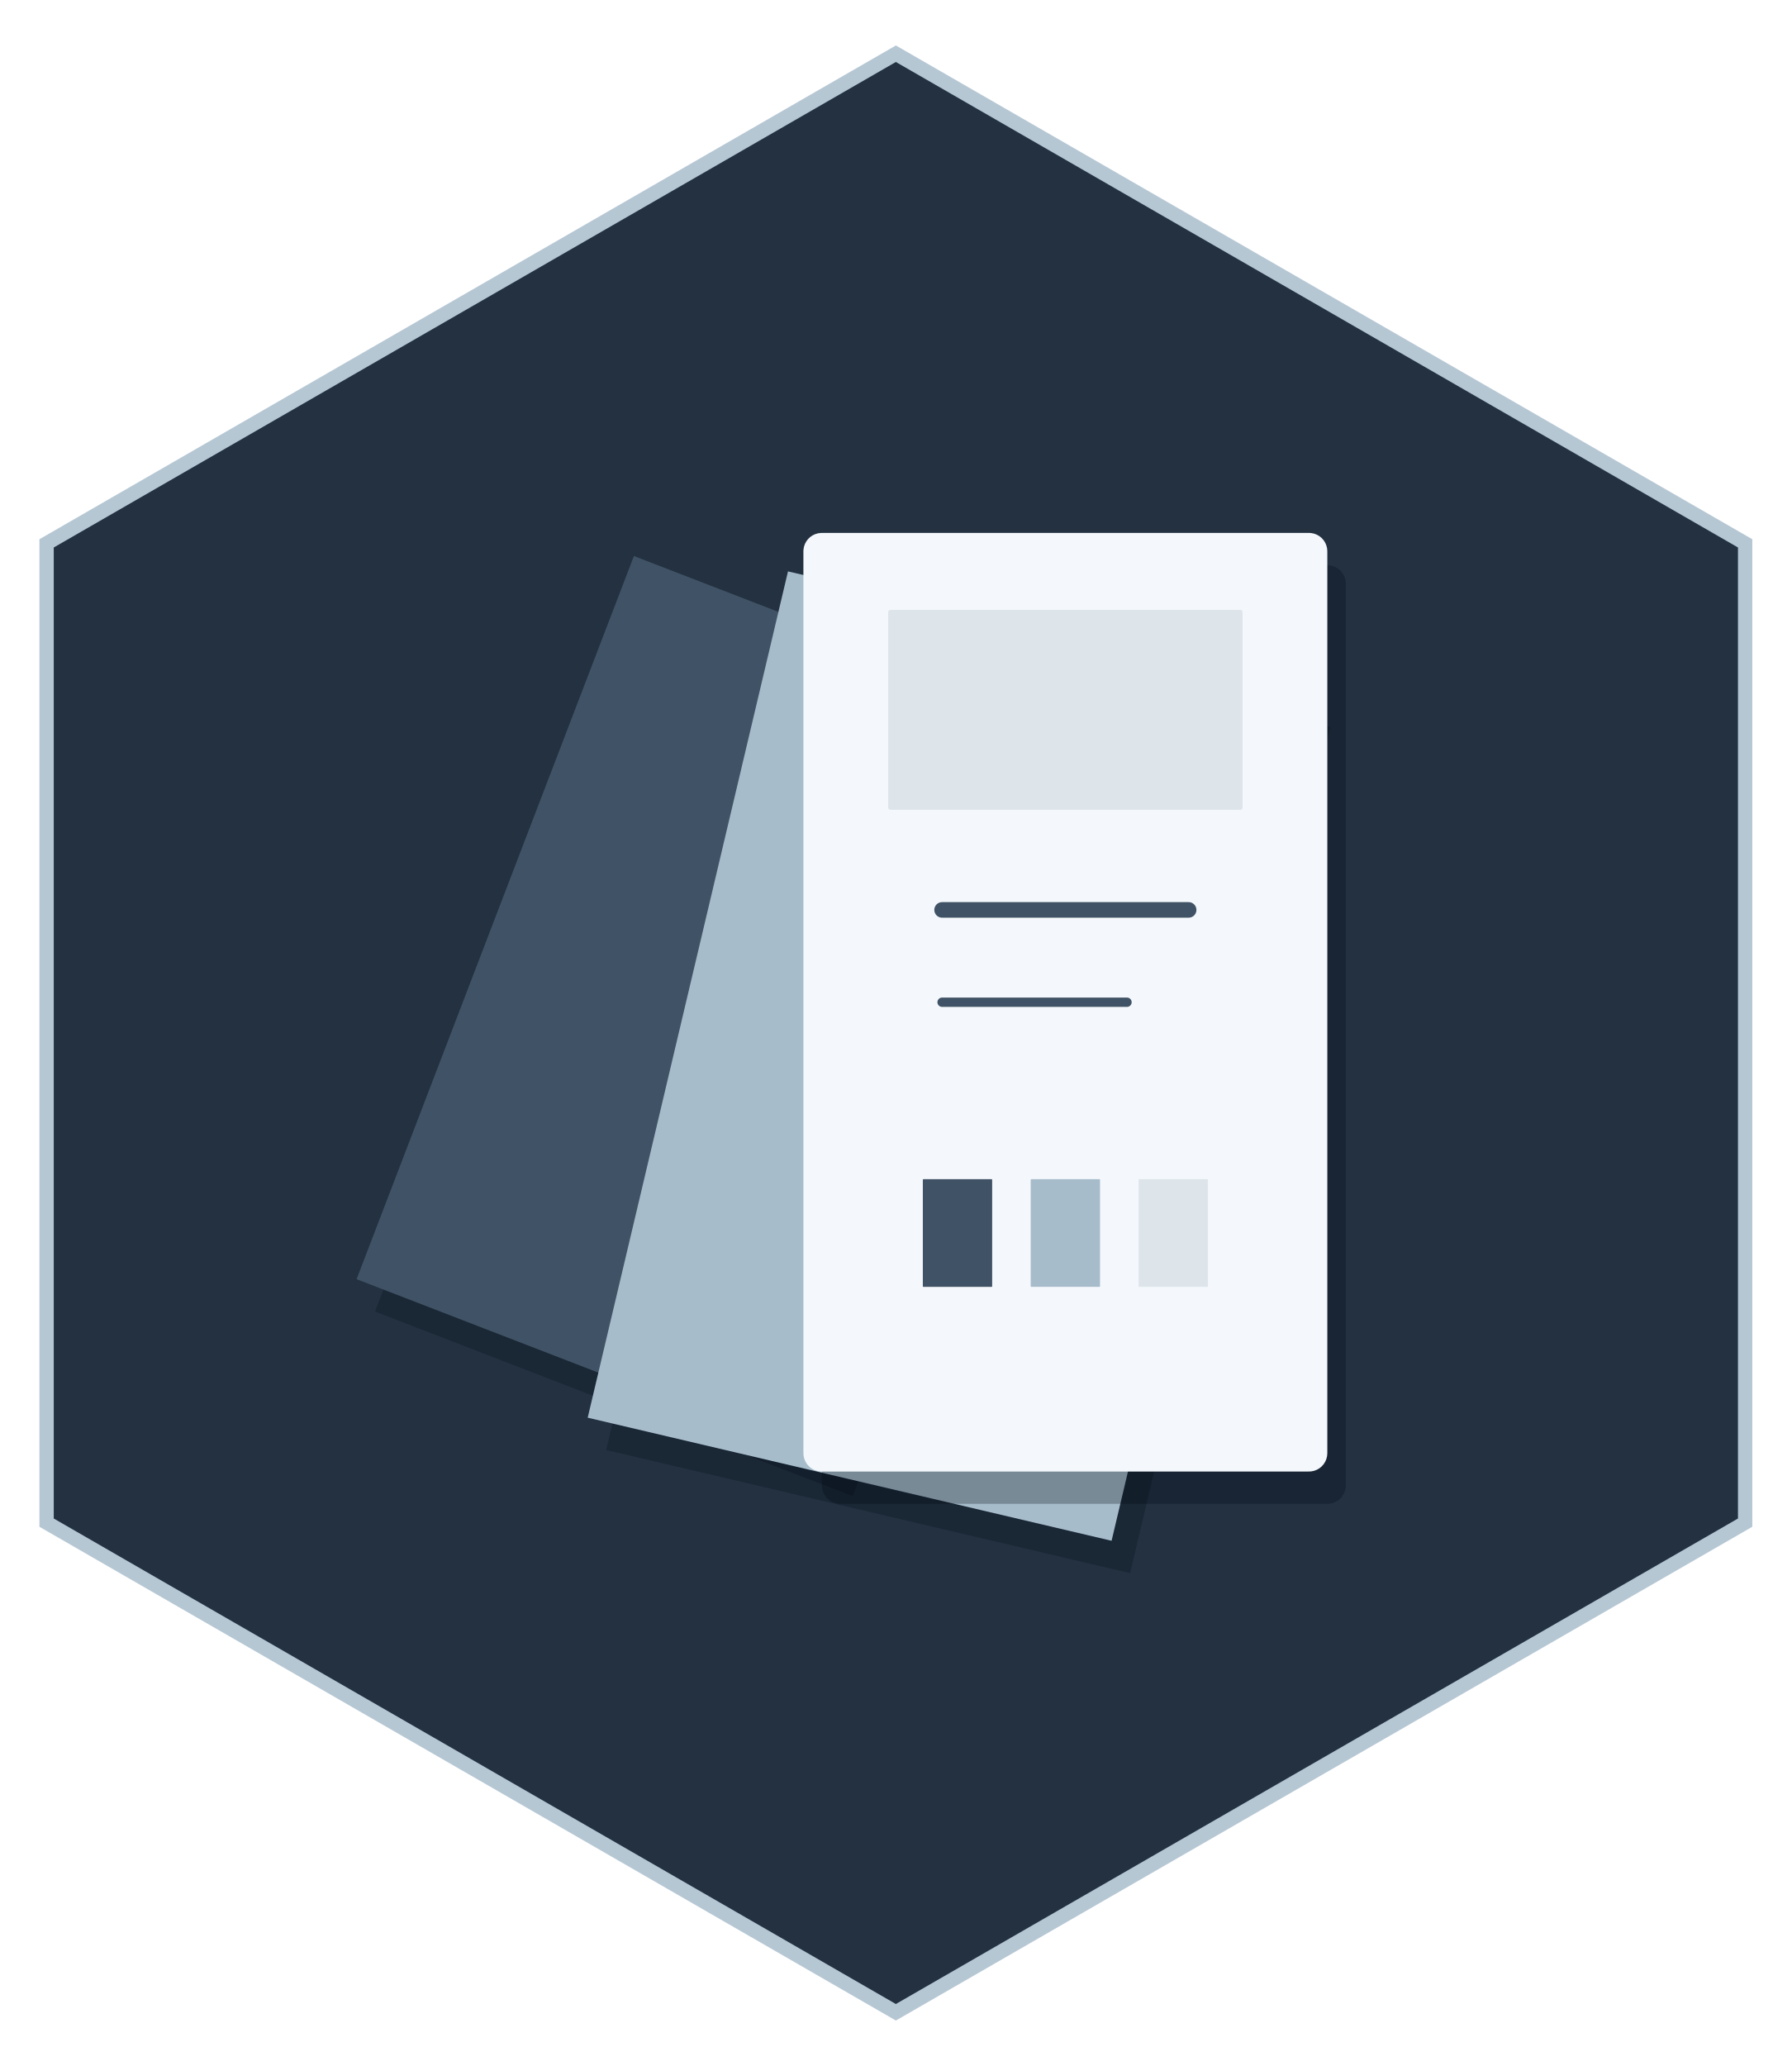
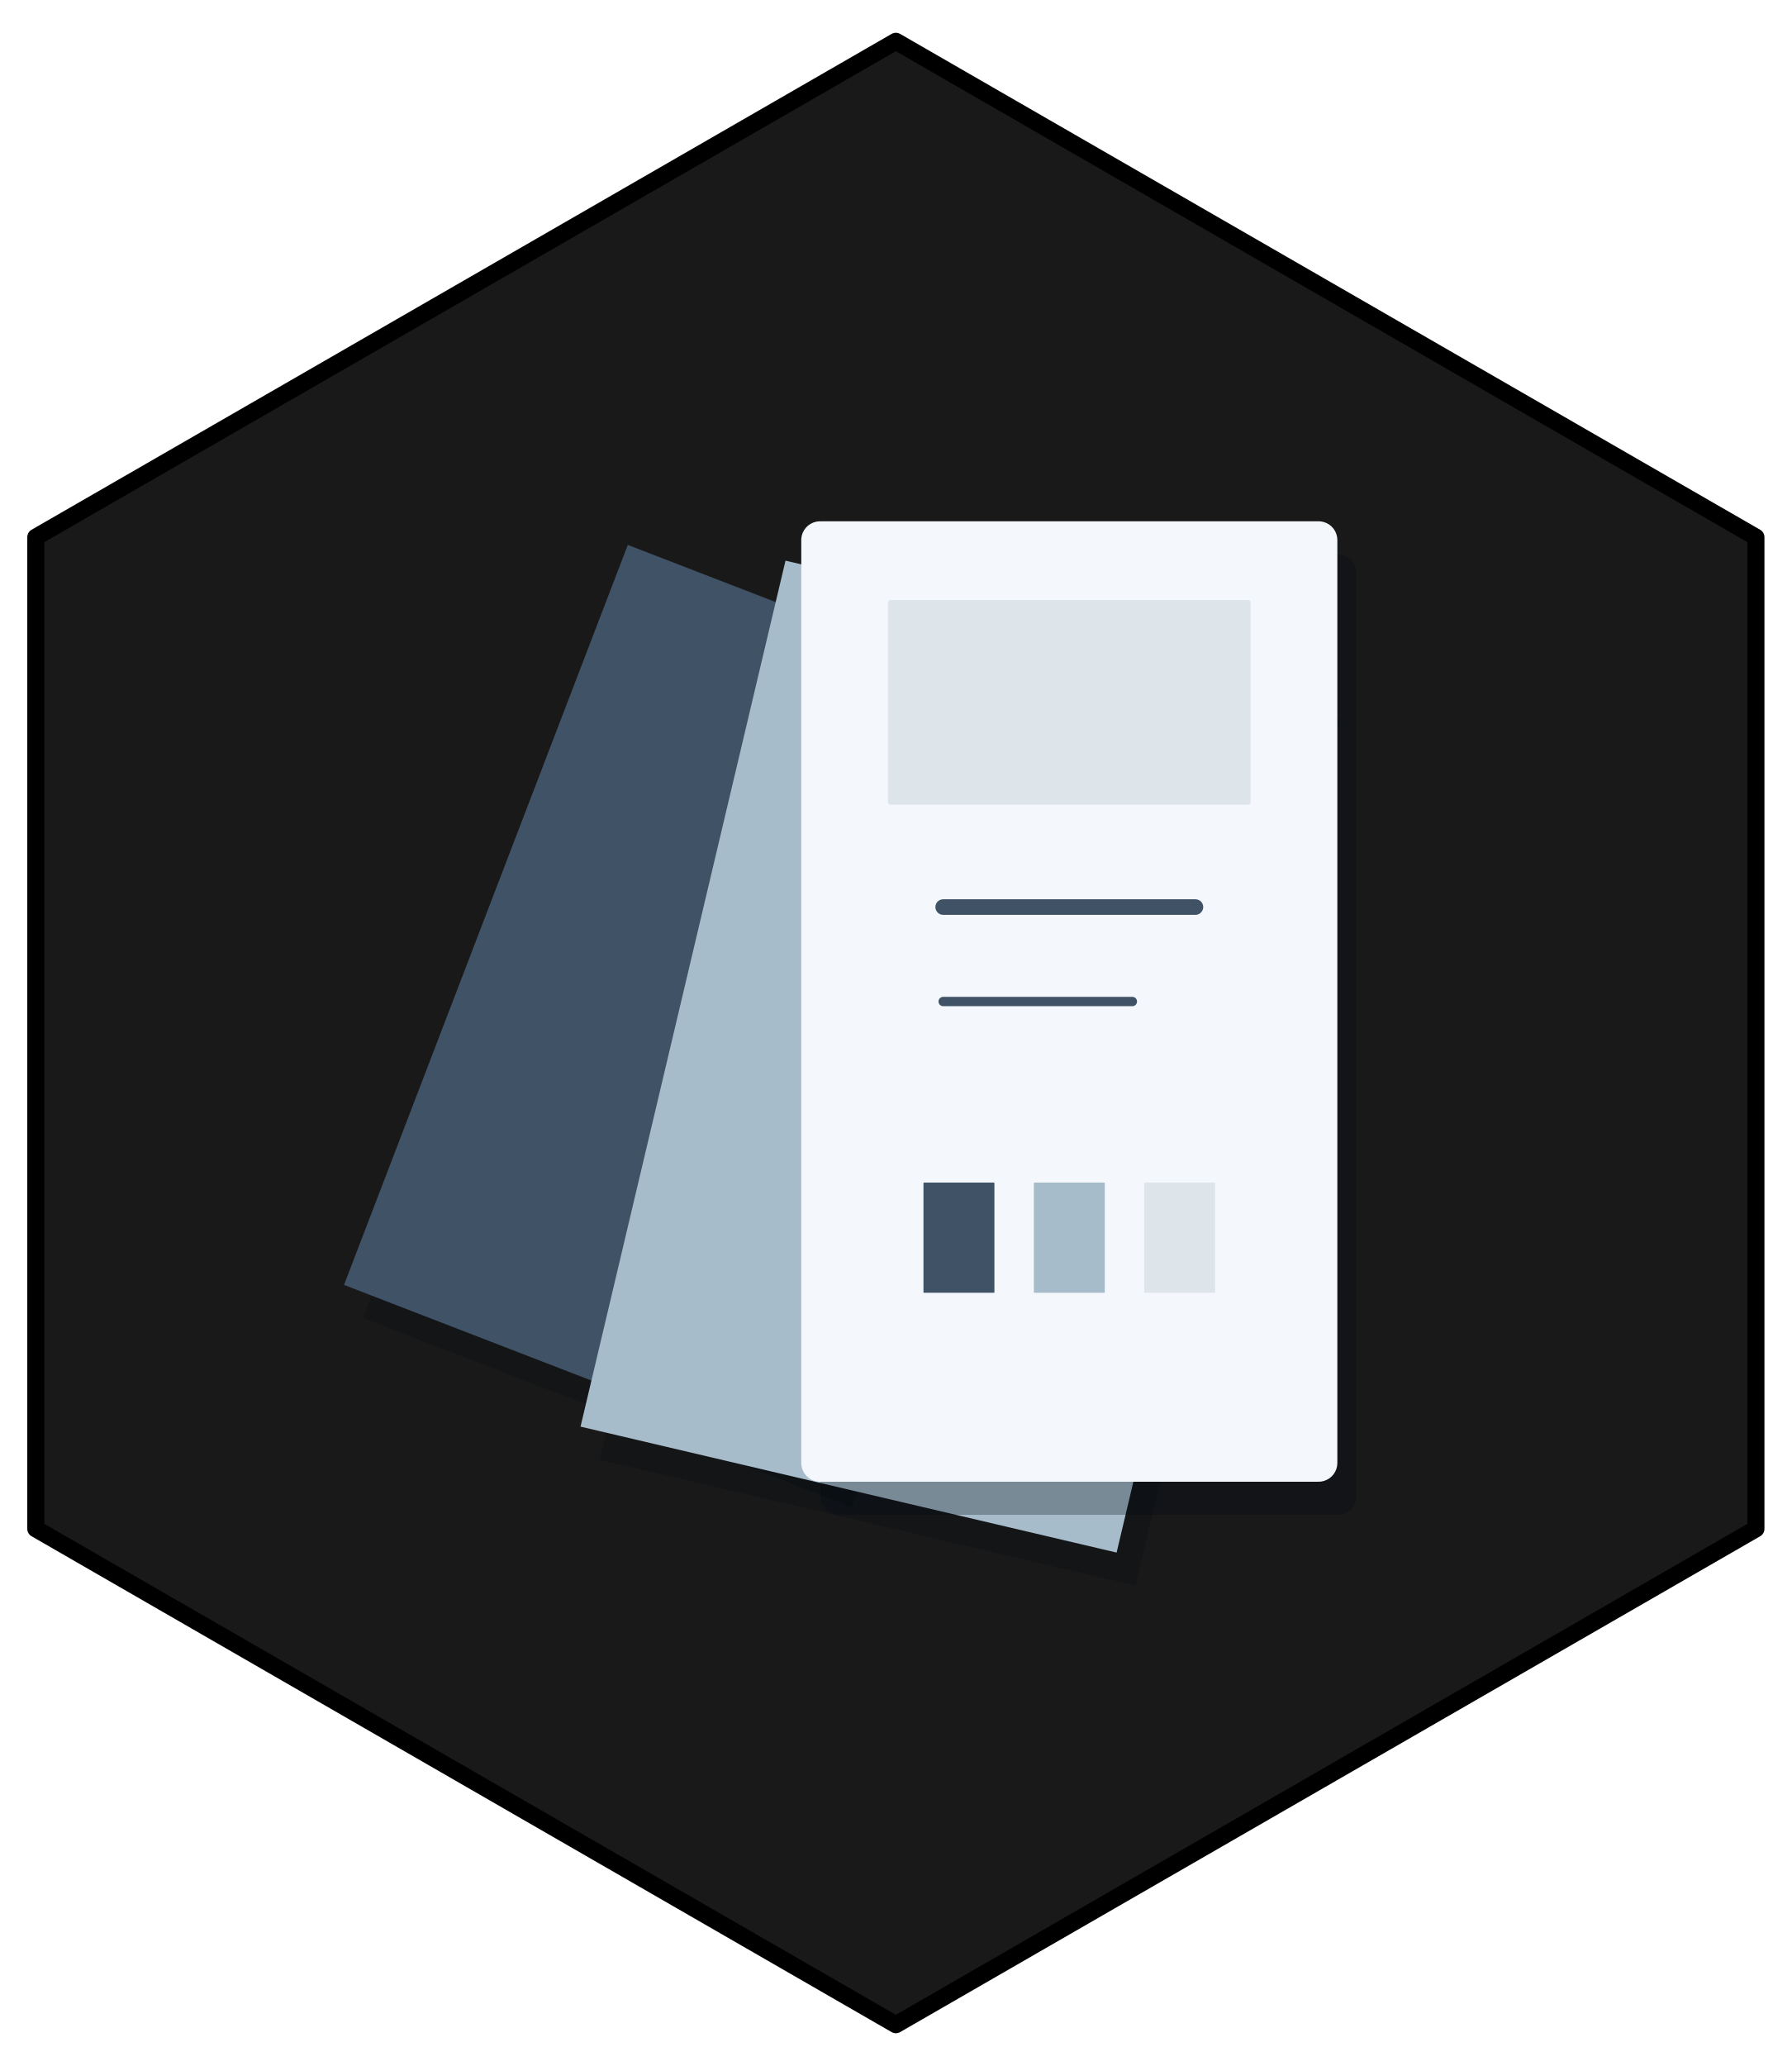
- <svg xmlns="http://www.w3.org/2000/svg" width="432" height="498" viewBox="0 0 432 498">
-   <path fill-rule="nonzero" fill="rgb(100%, 100%, 100%)" fill-opacity="1" d="M 216 4.98 L 427.68 126.988 L 427.68 371.012 L 216 493.02 L 4.32 371.012 L 4.32 126.988 Z M 216 4.98 " />
-   <path fill-rule="nonzero" fill="rgb(71.373%, 78.039%, 83.137%)" fill-opacity="1" d="M 216 10.957 L 422.496 129.977 L 422.496 368.023 L 216 487.043 L 9.504 368.023 L 9.504 129.977 Z M 216 10.957 " />
-   <path fill-rule="nonzero" fill="rgb(13.725%, 19.216%, 25.49%)" fill-opacity="1" d="M 216 14.941 L 419.039 131.969 L 419.039 366.031 L 216 483.059 L 12.961 366.031 L 12.961 131.969 Z M 216 14.941 " />
-   <path fill-rule="nonzero" fill="rgb(1.176%, 3.922%, 7.059%)" fill-opacity="0.251" d="M 90.426 316.133 L 157.301 141.809 L 272.473 186.316 L 205.598 360.641 Z M 90.426 316.133 " />
-   <path fill-rule="nonzero" fill="rgb(25.098%, 32.157%, 39.608%)" fill-opacity="1" d="M 85.969 308.344 L 152.84 134.02 L 268.012 178.527 L 201.141 352.852 Z M 85.969 308.344 " />
-   <path fill-rule="nonzero" fill="rgb(1.176%, 3.922%, 7.059%)" fill-opacity="0.251" d="M 146.152 349.516 L 194.453 145.52 L 320.77 175.191 L 272.473 379.188 Z M 146.152 349.516 " />
-   <path fill-rule="nonzero" fill="rgb(65.49%, 73.725%, 79.608%)" fill-opacity="1" d="M 141.695 341.727 L 189.992 137.73 L 316.309 167.402 L 268.012 371.398 Z M 141.695 341.727 " />
-   <path fill-rule="nonzero" fill="rgb(1.176%, 3.922%, 7.059%)" fill-opacity="0.278" d="M 202.59 362.496 L 320.062 362.496 L 319.883 362.492 L 320.594 362.465 L 321.293 362.32 L 321.957 362.07 L 322.574 361.715 L 323.125 361.262 L 323.598 360.73 L 323.977 360.129 L 324.258 359.477 L 324.426 358.785 L 324.484 358.074 L 324.484 140.668 L 324.426 139.957 L 324.258 139.266 L 323.977 138.613 L 323.598 138.012 L 323.125 137.48 L 322.574 137.027 L 321.957 136.672 L 321.293 136.422 L 320.594 136.277 L 320.062 136.246 L 202.59 136.246 L 203.121 136.277 L 202.41 136.25 L 201.703 136.336 L 201.02 136.535 L 200.379 136.84 L 199.793 137.242 L 199.277 137.734 L 198.852 138.305 L 198.52 138.934 L 198.297 139.609 L 198.18 140.312 L 198.168 140.668 L 198.168 358.074 L 198.18 357.719 L 198.18 358.43 L 198.297 359.133 L 198.52 359.809 L 198.852 360.438 L 199.277 361.008 L 199.793 361.5 L 200.379 361.902 L 201.02 362.207 L 201.703 362.406 L 202.41 362.492 Z M 202.59 362.496 " />
-   <path fill-rule="nonzero" fill="rgb(95.686%, 97.255%, 98.824%)" fill-opacity="1" d="M 198.129 354.707 L 315.605 354.707 L 315.426 354.703 L 316.137 354.676 L 316.836 354.531 L 317.5 354.281 L 318.117 353.926 L 318.668 353.473 L 319.141 352.941 L 319.52 352.34 L 319.797 351.688 L 319.969 350.996 L 320.027 350.285 L 320.027 132.879 L 319.969 132.168 L 319.797 131.477 L 319.52 130.824 L 319.141 130.223 L 318.668 129.691 L 318.117 129.238 L 317.5 128.883 L 316.836 128.633 L 316.137 128.488 L 315.605 128.457 L 198.129 128.457 L 198.664 128.488 L 197.953 128.461 L 197.246 128.547 L 196.562 128.746 L 195.918 129.051 L 195.332 129.453 L 194.82 129.945 L 194.395 130.516 L 194.062 131.145 L 193.836 131.82 L 193.723 132.523 L 193.707 132.879 L 193.707 350.285 L 193.723 349.93 L 193.723 350.641 L 193.836 351.344 L 194.062 352.02 L 194.395 352.648 L 194.82 353.219 L 195.332 353.711 L 195.918 354.113 L 196.562 354.418 L 197.246 354.617 L 197.953 354.703 Z M 198.129 354.707 " />
-   <path fill-rule="nonzero" fill="rgb(86.667%, 89.804%, 92.157%)" fill-opacity="1" d="M 214.723 195.219 L 299.012 195.219 L 298.988 195.219 L 299.082 195.215 L 299.176 195.195 L 299.262 195.164 L 299.344 195.117 L 299.414 195.059 L 299.477 194.988 L 299.527 194.91 L 299.562 194.824 L 299.586 194.734 L 299.594 194.641 L 299.594 147.582 L 299.586 147.488 L 299.562 147.398 L 299.527 147.312 L 299.477 147.234 L 299.414 147.164 L 299.344 147.105 L 299.262 147.059 L 299.176 147.023 L 299.082 147.008 L 299.012 147.004 L 214.723 147.004 L 214.789 147.008 L 214.699 147.004 L 214.605 147.016 L 214.516 147.039 L 214.434 147.078 L 214.355 147.133 L 214.289 147.195 L 214.23 147.273 L 214.188 147.355 L 214.16 147.441 L 214.145 147.535 L 214.141 147.582 L 214.141 194.641 L 214.145 194.594 L 214.145 194.688 L 214.16 194.777 L 214.188 194.867 L 214.23 194.949 L 214.289 195.023 L 214.355 195.09 L 214.434 195.141 L 214.516 195.184 L 214.605 195.207 L 214.699 195.219 Z M 214.723 195.219 " />
-   <path fill="none" stroke-width="3.75" stroke-linecap="round" stroke-linejoin="round" stroke="rgb(25.098%, 32.157%, 39.608%)" stroke-opacity="1" stroke-miterlimit="10" d="M 227.145 219.328 L 286.59 219.328 " />
-   <path fill="none" stroke-width="2.25" stroke-linecap="round" stroke-linejoin="round" stroke="rgb(25.098%, 32.157%, 39.608%)" stroke-opacity="1" stroke-miterlimit="10" d="M 227.145 241.582 L 271.727 241.582 " />
-   <path fill-rule="nonzero" fill="rgb(25.098%, 32.157%, 39.608%)" fill-opacity="1" d="M 222.652 310.199 L 239.07 310.199 L 239.062 310.199 L 239.086 310.199 L 239.113 310.191 L 239.133 310.184 L 239.156 310.172 L 239.191 310.137 L 239.203 310.117 L 239.211 310.098 L 239.219 310.074 L 239.219 284.363 L 239.203 284.316 L 239.191 284.297 L 239.156 284.262 L 239.133 284.25 L 239.113 284.242 L 239.086 284.238 L 239.07 284.234 L 222.652 284.234 L 222.672 284.238 L 222.645 284.234 L 222.621 284.238 L 222.598 284.246 L 222.578 284.254 L 222.539 284.285 L 222.523 284.305 L 222.512 284.328 L 222.504 284.375 L 222.5 284.387 L 222.5 310.047 L 222.504 310.035 L 222.504 310.059 L 222.508 310.086 L 222.512 310.105 L 222.523 310.129 L 222.539 310.148 L 222.578 310.18 L 222.598 310.188 L 222.621 310.195 L 222.645 310.199 Z M 222.652 310.199 " />
-   <path fill-rule="nonzero" fill="rgb(65.49%, 73.725%, 79.608%)" fill-opacity="1" d="M 248.66 310.199 L 265.074 310.199 L 265.07 310.199 L 265.094 310.199 L 265.141 310.184 L 265.16 310.172 L 265.18 310.156 L 265.211 310.117 L 265.219 310.098 L 265.223 310.074 L 265.227 310.047 L 265.227 284.387 L 265.219 284.34 L 265.211 284.316 L 265.18 284.277 L 265.16 284.262 L 265.141 284.25 L 265.117 284.242 L 265.094 284.238 L 265.074 284.234 L 248.66 284.234 L 248.676 284.238 L 248.652 284.234 L 248.629 284.238 L 248.582 284.254 L 248.562 284.27 L 248.547 284.285 L 248.531 284.305 L 248.52 284.328 L 248.512 284.352 L 248.508 284.375 L 248.508 310.047 L 248.508 310.035 L 248.508 310.059 L 248.512 310.086 L 248.52 310.105 L 248.531 310.129 L 248.547 310.148 L 248.562 310.164 L 248.582 310.18 L 248.629 310.195 L 248.652 310.199 Z M 248.66 310.199 " />
-   <path fill-rule="nonzero" fill="rgb(86.667%, 89.804%, 92.157%)" fill-opacity="1" d="M 274.664 310.199 L 291.082 310.199 L 291.078 310.199 L 291.102 310.199 L 291.148 310.184 L 291.168 310.172 L 291.188 310.156 L 291.203 310.137 L 291.227 310.098 L 291.23 310.074 L 291.234 310.047 L 291.234 284.387 L 291.227 284.34 L 291.215 284.316 L 291.203 284.297 L 291.188 284.277 L 291.168 284.262 L 291.148 284.25 L 291.125 284.242 L 291.102 284.238 L 291.082 284.234 L 274.664 284.234 L 274.684 284.238 L 274.66 284.234 L 274.637 284.238 L 274.59 284.254 L 274.551 284.285 L 274.539 284.305 L 274.527 284.328 L 274.52 284.352 L 274.516 284.375 L 274.516 310.047 L 274.516 310.035 L 274.516 310.059 L 274.52 310.086 L 274.527 310.105 L 274.539 310.129 L 274.551 310.148 L 274.59 310.18 L 274.637 310.195 L 274.66 310.199 Z M 274.664 310.199 " />
+ <svg xmlns="http://www.w3.org/2000/svg" width="432pt" height="498pt" viewBox="0 0 432 498">
+   <path fill-rule="nonzero" fill="rgb(9.804%, 9.804%, 9.804%)" fill-opacity="1" stroke-width="4.125" stroke-linecap="round" stroke-linejoin="round" stroke="rgb(0%, 0%, 0%)" stroke-opacity="1" stroke-miterlimit="10" d="M 216 9.961 L 423.359 129.48 L 423.359 368.52 L 216 488.039 L 8.641 368.52 L 8.641 129.48 Z M 216 9.961 " />
+   <path fill-rule="nonzero" fill="rgb(1.176%, 3.922%, 7.059%)" fill-opacity="0.251" d="M 87.508 317.695 L 155.934 139.316 L 273.785 184.859 L 205.355 363.238 Z M 87.508 317.695 " />
+   <path fill-rule="nonzero" fill="rgb(25.098%, 32.157%, 39.608%)" fill-opacity="1" d="M 82.945 309.723 L 151.371 131.348 L 269.223 176.891 L 200.793 355.266 Z M 82.945 309.723 " />
+   <path fill-rule="nonzero" fill="rgb(1.176%, 3.922%, 7.059%)" fill-opacity="0.251" d="M 144.531 351.852 L 193.949 143.113 L 323.207 173.473 L 273.785 382.215 Z M 144.531 351.852 " />
+   <path fill-rule="nonzero" fill="rgb(65.49%, 73.725%, 79.608%)" fill-opacity="1" d="M 139.969 343.883 L 189.391 135.141 L 318.645 165.504 L 269.223 374.242 Z M 139.969 343.883 " />
+   <path fill-rule="nonzero" fill="rgb(1.176%, 3.922%, 7.059%)" fill-opacity="0.278" d="M 202.277 365.137 L 322.484 365.137 L 322.301 365.133 L 323.027 365.102 L 323.742 364.957 L 324.422 364.699 L 325.051 364.336 L 325.617 363.875 L 326.098 363.328 L 326.488 362.715 L 326.773 362.043 L 326.949 361.336 L 327.008 360.613 L 327.008 138.148 L 326.949 137.422 L 326.773 136.715 L 326.488 136.047 L 326.098 135.43 L 325.617 134.887 L 325.051 134.426 L 324.422 134.062 L 323.742 133.801 L 323.027 133.656 L 322.484 133.625 L 202.277 133.625 L 202.82 133.656 L 202.094 133.629 L 201.371 133.715 L 200.672 133.918 L 200.016 134.23 L 199.414 134.645 L 198.891 135.148 L 198.453 135.73 L 198.113 136.375 L 197.883 137.066 L 197.766 137.785 L 197.754 138.148 L 197.754 360.613 L 197.766 360.246 L 197.766 360.977 L 197.883 361.695 L 198.113 362.383 L 198.453 363.027 L 198.891 363.609 L 199.414 364.117 L 200.016 364.527 L 200.672 364.84 L 201.371 365.043 L 202.094 365.133 Z M 202.277 365.137 " />
+   <path fill-rule="nonzero" fill="rgb(95.686%, 97.255%, 98.824%)" fill-opacity="1" d="M 197.715 357.164 L 317.922 357.164 L 317.738 357.16 L 318.465 357.133 L 319.18 356.988 L 319.859 356.727 L 320.492 356.363 L 321.055 355.902 L 321.539 355.359 L 321.926 354.742 L 322.211 354.074 L 322.387 353.367 L 322.445 352.641 L 322.445 130.176 L 322.387 129.453 L 322.211 128.746 L 321.926 128.074 L 321.539 127.461 L 321.055 126.914 L 320.492 126.453 L 319.859 126.09 L 319.18 125.832 L 318.465 125.688 L 317.922 125.652 L 197.715 125.652 L 198.258 125.688 L 197.531 125.656 L 196.809 125.746 L 196.109 125.949 L 195.453 126.262 L 194.852 126.672 L 194.328 127.18 L 193.891 127.762 L 193.551 128.406 L 193.32 129.094 L 193.203 129.812 L 193.191 130.176 L 193.191 352.641 L 193.203 352.277 L 193.203 353.004 L 193.32 353.723 L 193.551 354.414 L 193.891 355.059 L 194.328 355.641 L 194.852 356.145 L 195.453 356.559 L 196.109 356.871 L 196.809 357.074 L 197.531 357.16 Z M 197.715 357.164 " />
+   <path fill-rule="nonzero" fill="rgb(86.667%, 89.804%, 92.157%)" fill-opacity="1" d="M 214.691 193.969 L 300.945 193.969 L 300.922 193.969 L 301.016 193.965 L 301.109 193.945 L 301.199 193.91 L 301.281 193.863 L 301.355 193.805 L 301.418 193.73 L 301.469 193.652 L 301.504 193.562 L 301.527 193.473 L 301.535 193.375 L 301.535 145.223 L 301.527 145.129 L 301.504 145.035 L 301.469 144.945 L 301.418 144.867 L 301.355 144.797 L 301.281 144.734 L 301.199 144.688 L 301.109 144.652 L 301.016 144.633 L 300.945 144.629 L 214.691 144.629 L 214.762 144.633 L 214.668 144.629 L 214.574 144.641 L 214.48 144.668 L 214.395 144.711 L 214.316 144.762 L 214.25 144.828 L 214.191 144.906 L 214.148 144.988 L 214.117 145.082 L 214.102 145.176 L 214.098 145.223 L 214.098 193.375 L 214.102 193.328 L 214.102 193.426 L 214.117 193.52 L 214.148 193.609 L 214.191 193.691 L 214.25 193.77 L 214.316 193.836 L 214.395 193.891 L 214.48 193.93 L 214.574 193.957 L 214.668 193.969 Z M 214.691 193.969 " />
+   <path fill="none" stroke-width="3.75" stroke-linecap="round" stroke-linejoin="round" stroke="rgb(25.098%, 32.157%, 39.608%)" stroke-opacity="1" stroke-miterlimit="10" d="M 227.406 218.637 L 288.23 218.637 " />
+   <path fill="none" stroke-width="2.25" stroke-linecap="round" stroke-linejoin="round" stroke="rgb(25.098%, 32.157%, 39.608%)" stroke-opacity="1" stroke-miterlimit="10" d="M 227.406 241.41 L 273.023 241.41 " />
+   <path fill-rule="nonzero" fill="rgb(25.098%, 32.157%, 39.608%)" fill-opacity="1" d="M 222.809 311.621 L 239.605 311.621 L 239.602 311.621 L 239.625 311.621 L 239.648 311.617 L 239.695 311.594 L 239.73 311.559 L 239.742 311.539 L 239.754 311.516 L 239.762 311.469 L 239.762 285.211 L 239.758 285.184 L 239.754 285.16 L 239.742 285.137 L 239.73 285.117 L 239.695 285.082 L 239.672 285.07 L 239.625 285.055 L 222.809 285.055 L 222.824 285.055 L 222.801 285.055 L 222.777 285.059 L 222.73 285.074 L 222.691 285.105 L 222.676 285.125 L 222.664 285.148 L 222.656 285.172 L 222.652 285.195 L 222.652 311.469 L 222.652 311.457 L 222.652 311.48 L 222.656 311.504 L 222.664 311.527 L 222.676 311.551 L 222.691 311.57 L 222.73 311.602 L 222.754 311.613 L 222.801 311.621 Z M 222.809 311.621 " />
+   <path fill-rule="nonzero" fill="rgb(65.49%, 73.725%, 79.608%)" fill-opacity="1" d="M 249.418 311.621 L 266.219 311.621 L 266.211 311.621 L 266.234 311.621 L 266.262 311.617 L 266.285 311.605 L 266.305 311.594 L 266.324 311.578 L 266.355 311.539 L 266.371 311.492 L 266.371 285.184 L 266.355 285.137 L 266.324 285.098 L 266.305 285.082 L 266.285 285.07 L 266.262 285.062 L 266.234 285.055 L 249.418 285.055 L 249.438 285.055 L 249.41 285.055 L 249.387 285.059 L 249.34 285.074 L 249.301 285.105 L 249.289 285.125 L 249.277 285.148 L 249.27 285.172 L 249.266 285.195 L 249.266 311.469 L 249.266 311.457 L 249.266 311.48 L 249.27 311.504 L 249.277 311.527 L 249.289 311.551 L 249.301 311.57 L 249.34 311.602 L 249.363 311.613 L 249.41 311.621 Z M 249.418 311.621 " />
+   <path fill-rule="nonzero" fill="rgb(86.667%, 89.804%, 92.157%)" fill-opacity="1" d="M 276.027 311.621 L 292.828 311.621 L 292.82 311.621 L 292.848 311.621 L 292.871 311.617 L 292.895 311.605 L 292.914 311.594 L 292.934 311.578 L 292.953 311.559 L 292.965 311.539 L 292.98 311.492 L 292.98 285.184 L 292.965 285.137 L 292.953 285.117 L 292.934 285.098 L 292.914 285.082 L 292.895 285.07 L 292.848 285.055 L 276.027 285.055 L 276.047 285.055 L 276.023 285.055 L 276 285.059 L 275.973 285.066 L 275.953 285.074 L 275.914 285.105 L 275.898 285.125 L 275.887 285.148 L 275.879 285.172 L 275.875 285.195 L 275.875 311.469 L 275.875 311.457 L 275.875 311.48 L 275.879 311.504 L 275.887 311.527 L 275.898 311.551 L 275.914 311.57 L 275.953 311.602 L 275.973 311.613 L 276 311.617 L 276.023 311.621 Z M 276.027 311.621 " />
</svg>
